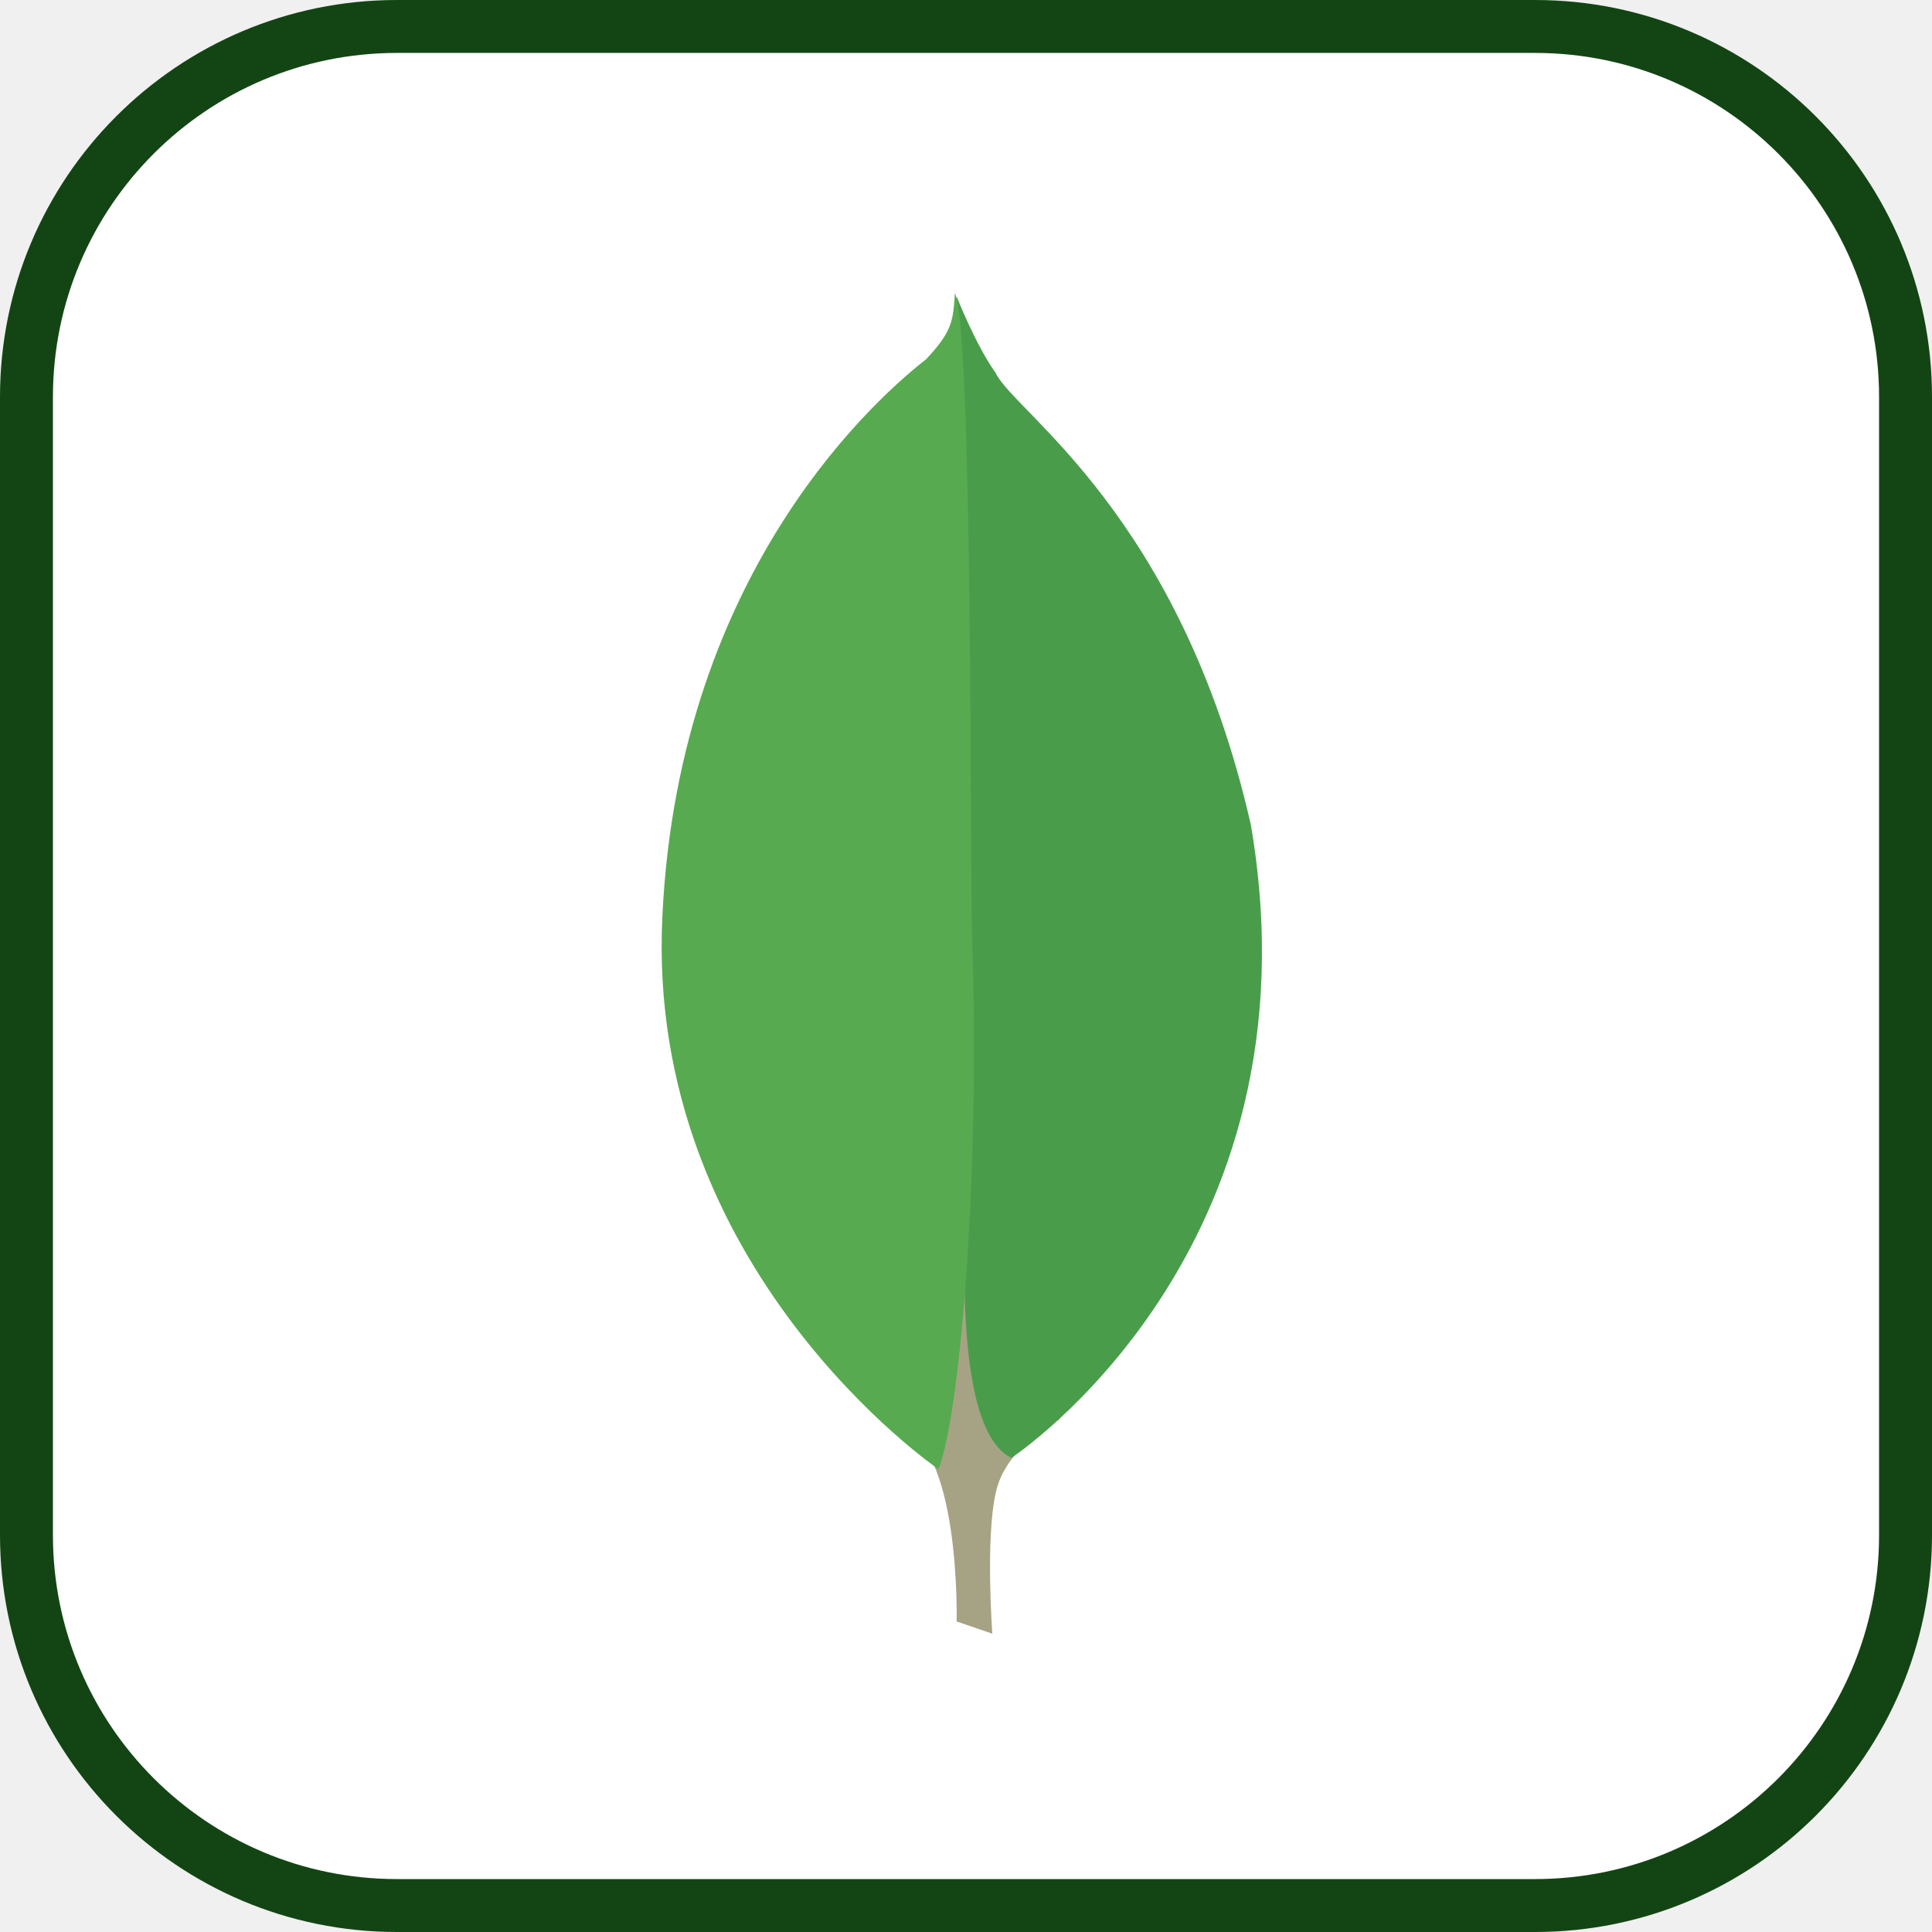
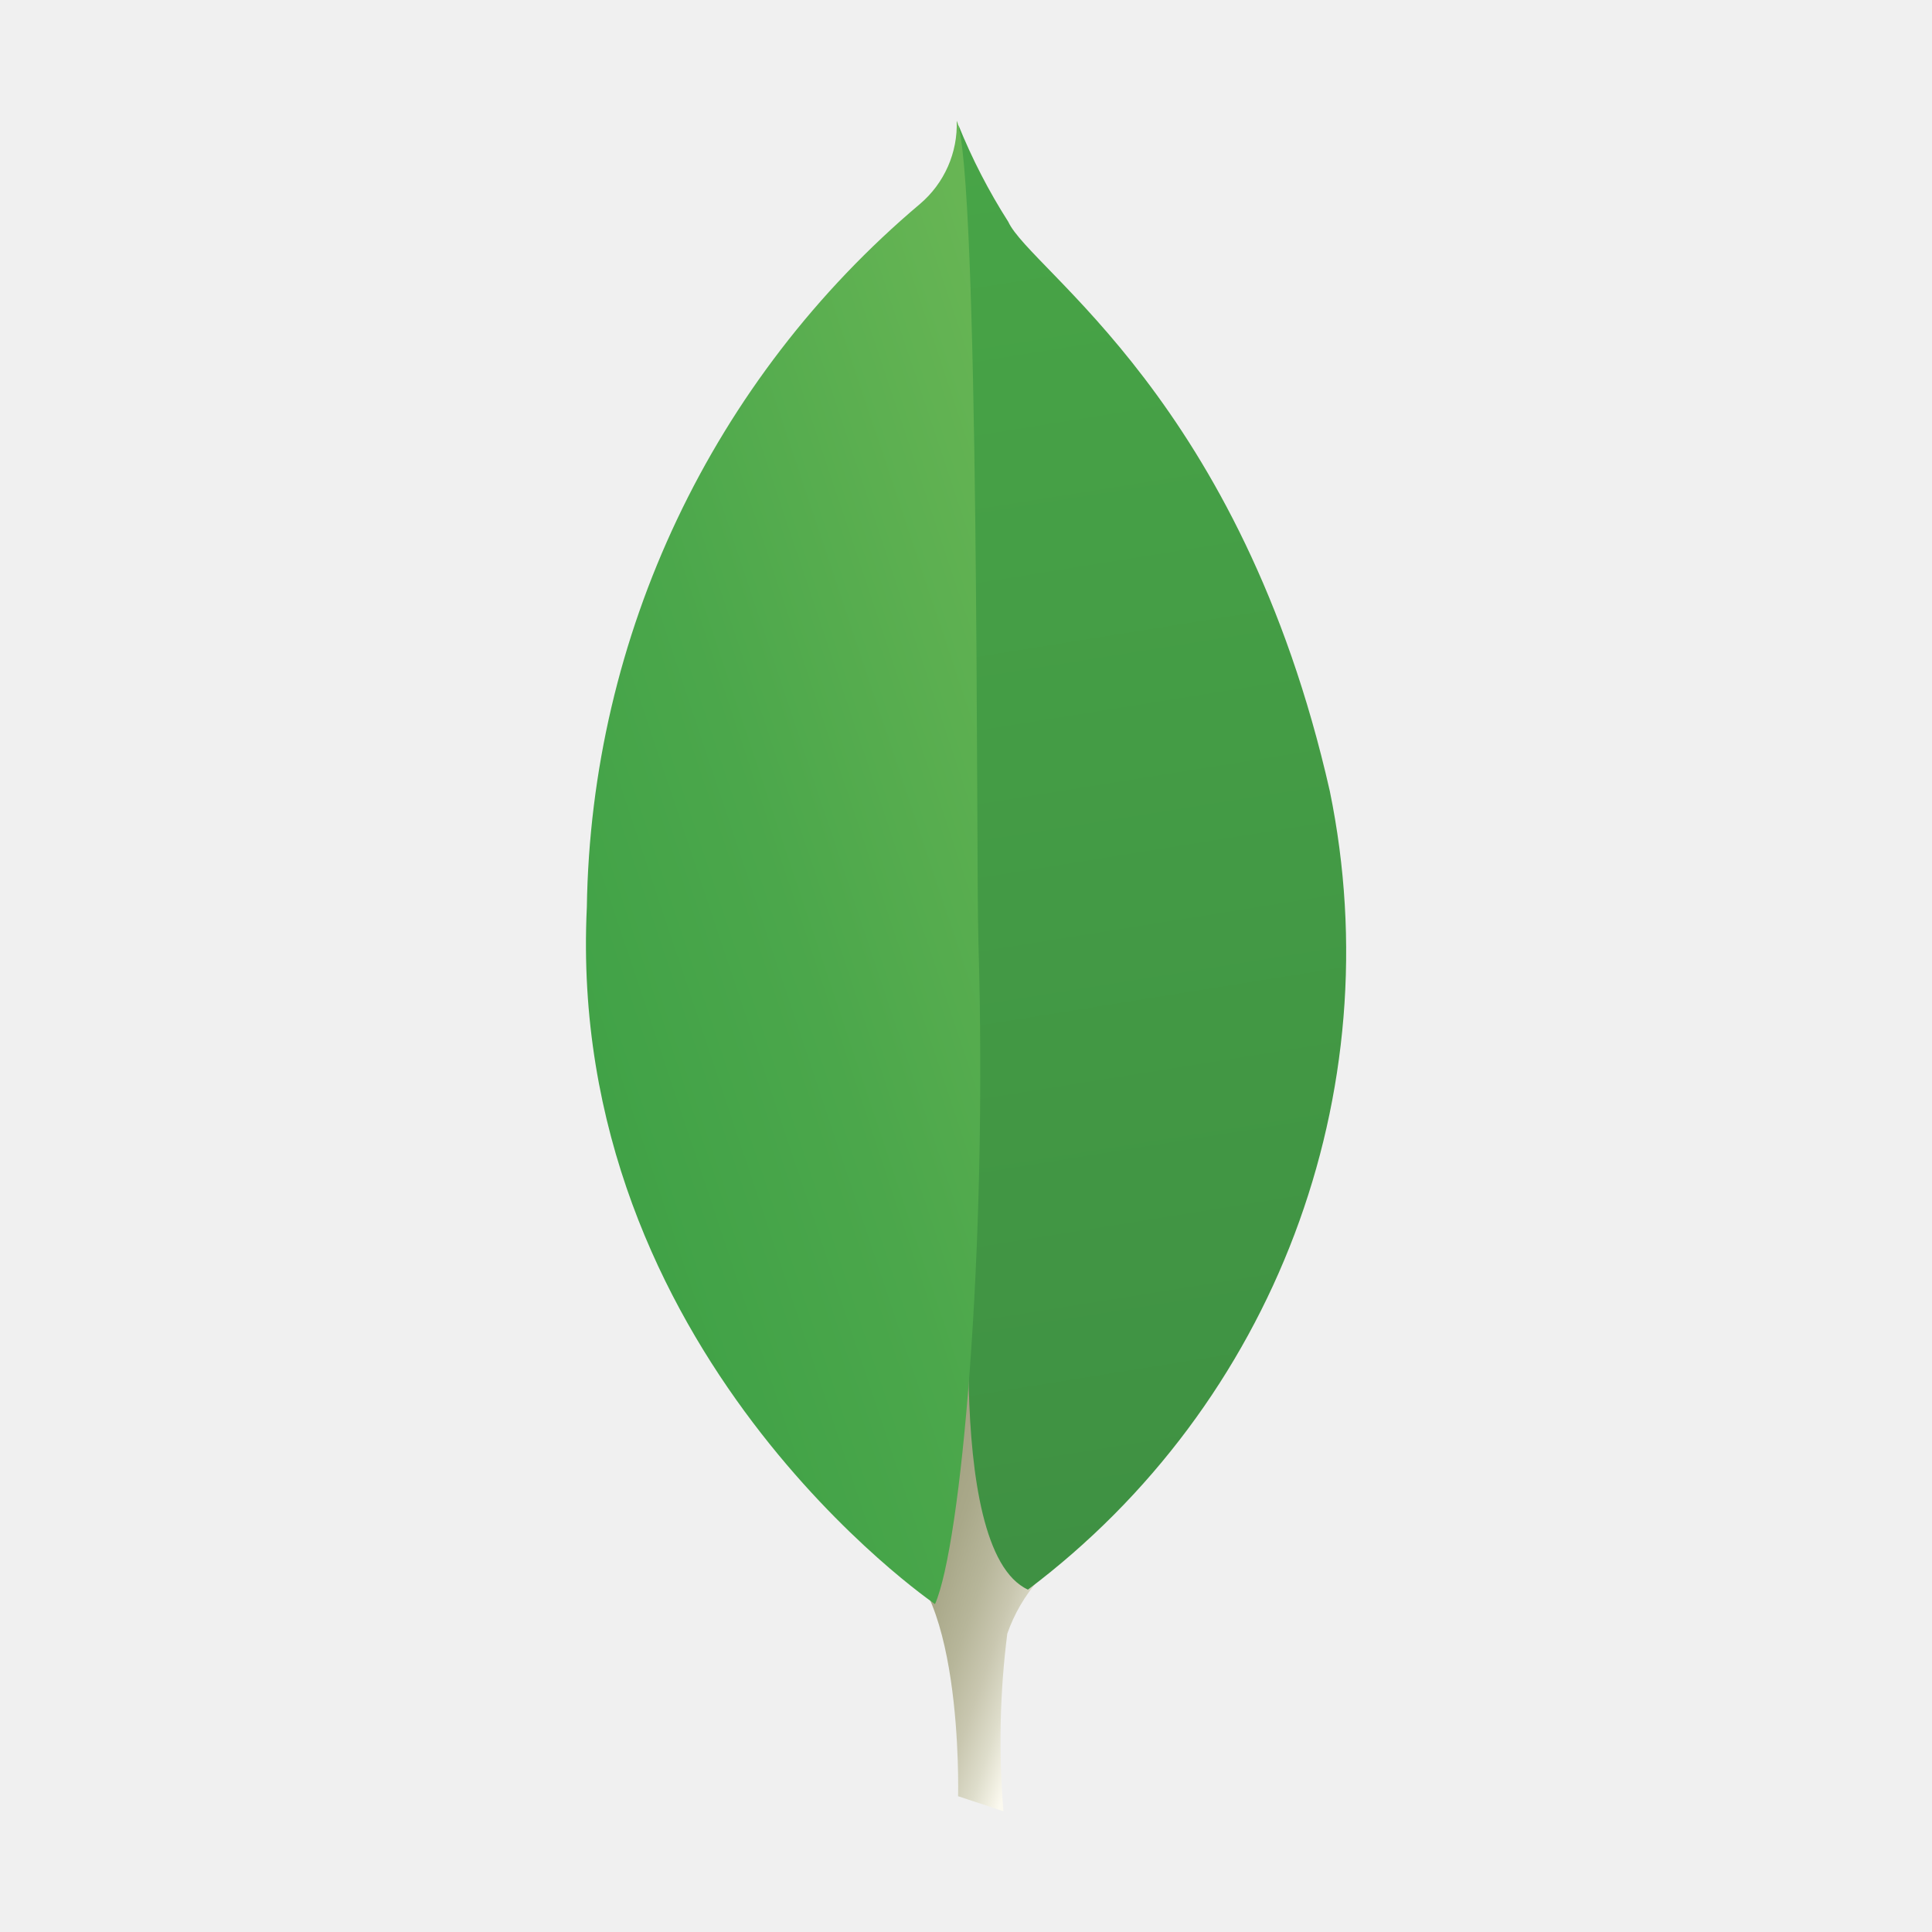
- <svg xmlns="http://www.w3.org/2000/svg" width="800px" height="800px" viewBox="0 0 73 73" version="1.1">
+ <svg xmlns="http://www.w3.org/2000/svg" width="800px" height="800px" viewBox="0 0 32 32">
  <defs>
- 
- </defs>
-   <g id="databases-and-servers/databases/mongodb" stroke="none" stroke-width="1" fill="none" fill-rule="evenodd">
-     <g id="container" transform="translate(2, 2)" fill="#FFFFFF" fill-rule="nonzero" stroke="#134514" stroke-width="2">
-       <rect id="mask" x="-1" y="-1" width="71" height="71" rx="14">
- 
- </rect>
-     </g>
-     <g id="Group" transform="translate(25, 11)" fill-rule="nonzero">
-       <path d="M12.494,50.728 L11.146,50.267 C11.146,50.267 11.311,43.393 8.843,42.9 C7.199,40.992 9.107,-38.018 15.028,42.636 C15.028,42.636 12.988,43.656 12.626,45.399 C12.231,47.11 12.494,50.728 12.494,50.728 Z" id="Shape" fill="#A6A385">
- 
- </path>
-       <path d="M13.218,44.084 C13.218,44.084 25.027,36.321 22.264,20.17 C19.6,8.427 13.317,4.579 12.626,3.099 C11.87,2.046 11.146,0.204 11.146,0.204 L11.64,32.867 C11.64,32.9 10.62,42.866 13.219,44.084" id="Shape" fill="#499D4A">
- 
- </path>
-       <path d="M10.456,44.511 C10.456,44.511 -0.63,36.946 0.028,23.624 C0.653,10.302 8.482,3.757 9.995,2.572 C10.982,1.52 11.015,1.125 11.08,0.072 C11.771,1.553 11.64,22.21 11.738,24.644 C12.034,34.018 11.212,42.735 10.456,44.511 Z" id="Shape" fill="#58AA50">
- 
- </path>
-     </g>
-   </g>
+     <linearGradient id="a" x1="-645.732" y1="839.188" x2="-654.59" y2="839.25" gradientTransform="matrix(-0.977, -0.323, -0.29, 0.877, -375.944, -928.287)" gradientUnits="userSpaceOnUse">
+       <stop offset="0.231" stop-color="#999875" />
+       <stop offset="0.563" stop-color="#9b9977" />
+       <stop offset="0.683" stop-color="#a09f7e" />
+       <stop offset="0.768" stop-color="#a9a889" />
+       <stop offset="0.837" stop-color="#b7b69a" />
+       <stop offset="0.896" stop-color="#c9c7b0" />
+       <stop offset="0.948" stop-color="#deddcb" />
+       <stop offset="0.994" stop-color="#f8f6eb" />
+       <stop offset="1" stop-color="#fbf9ef" />
+     </linearGradient>
+     <linearGradient id="b" x1="-644.287" y1="823.405" x2="-657.028" y2="845.476" gradientTransform="matrix(-0.977, -0.323, -0.29, 0.877, -375.944, -928.287)" gradientUnits="userSpaceOnUse">
+       <stop offset="0" stop-color="#48a547" />
+       <stop offset="1" stop-color="#3f9143" />
+     </linearGradient>
+     <linearGradient id="c" x1="-643.386" y1="839.485" x2="-652.418" y2="833.417" gradientTransform="matrix(-0.977, -0.323, -0.29, 0.877, -375.944, -928.287)" gradientUnits="userSpaceOnUse">
+       <stop offset="0" stop-color="#41a247" />
+       <stop offset="0.352" stop-color="#4ba74b" />
+       <stop offset="0.956" stop-color="#67b554" />
+       <stop offset="1" stop-color="#69b655" />
+     </linearGradient>
+   </defs>
+   <path d="M16.62,30l-.751-.249s.1-3.8-1.275-4.067c-.9-1.048.133-44.741,3.423-.149a2.712,2.712,0,0,0-1.333,1.523A14.1,14.1,0,0,0,16.62,30Z" style="fill:url(#a)" />
+   <path d="M17.026,26.329a13.223,13.223,0,0,0,5-13.225C20.556,6.619,17.075,4.487,16.7,3.673a9.792,9.792,0,0,1-.825-1.6l.277,18.069S15.578,25.664,17.026,26.329Z" style="fill:url(#b)" />
+   <path d="M15.487,26.569S9.366,22.4,9.72,15.025A15.54,15.54,0,0,1,15.239,3.377,1.725,1.725,0,0,0,15.846,2c.381.82.319,12.243.359,13.579C16.36,20.776,15.916,25.588,15.487,26.569Z" style="fill:url(#c)" />
</svg>
